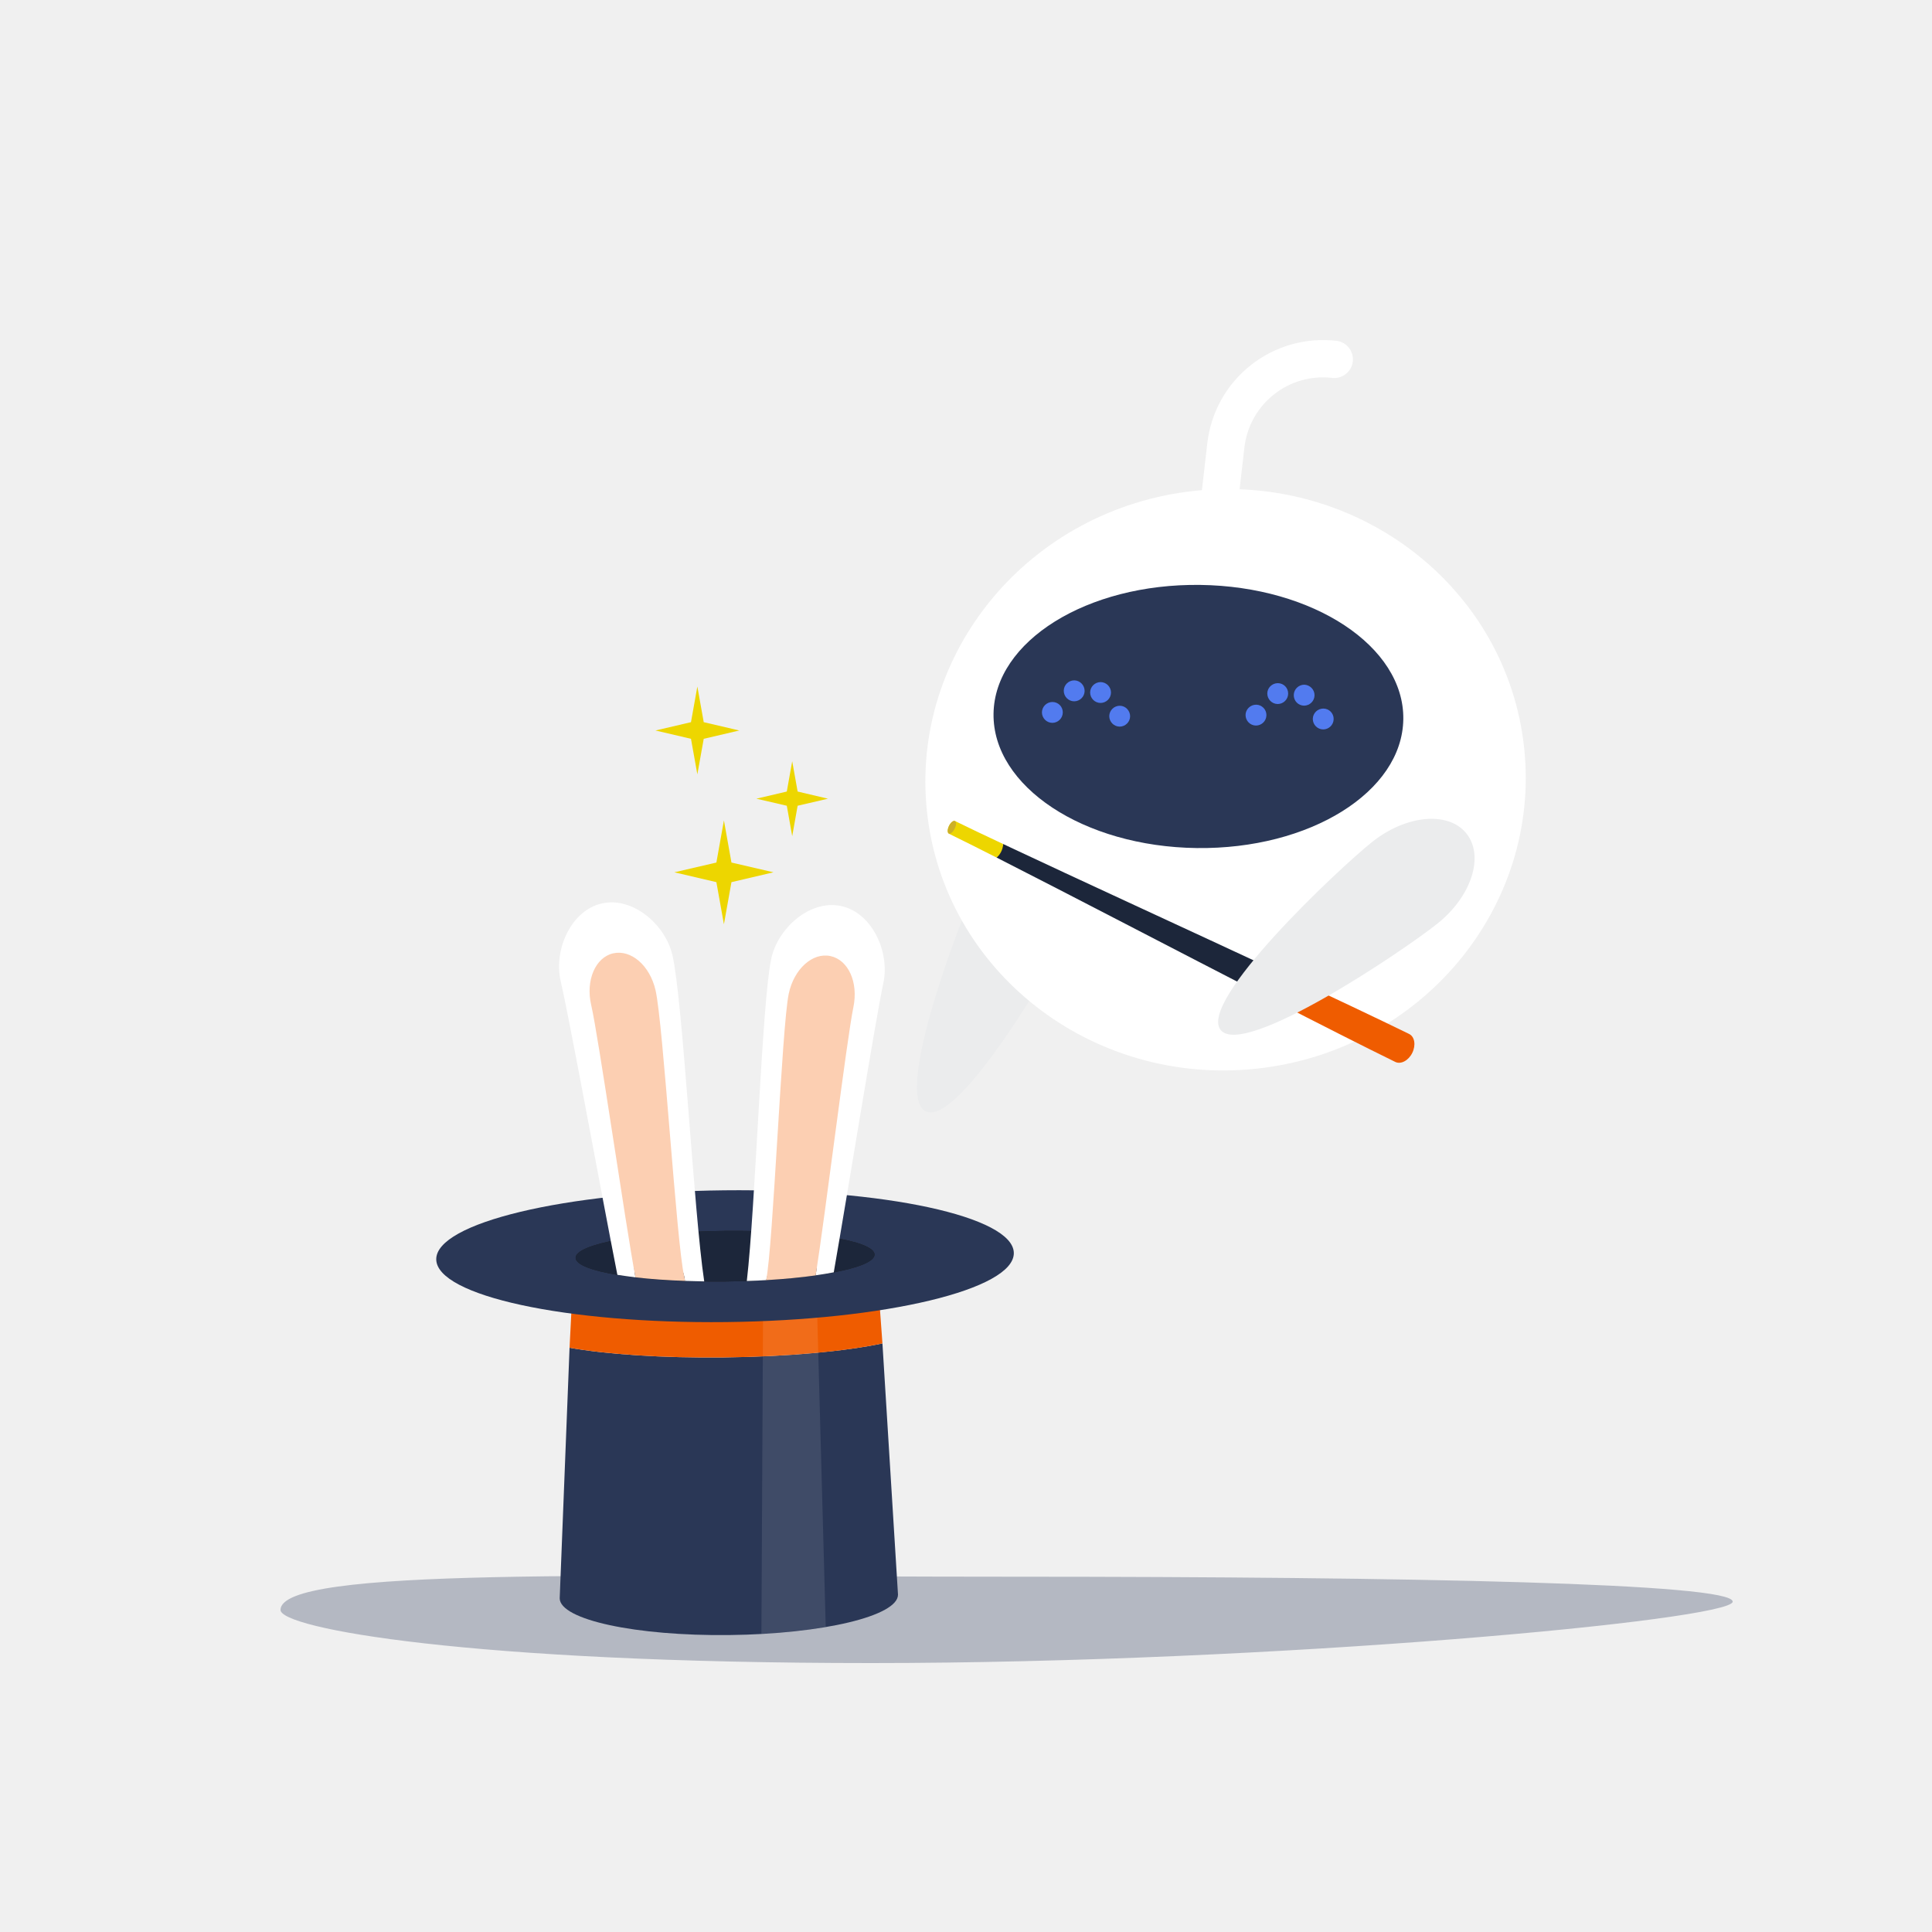
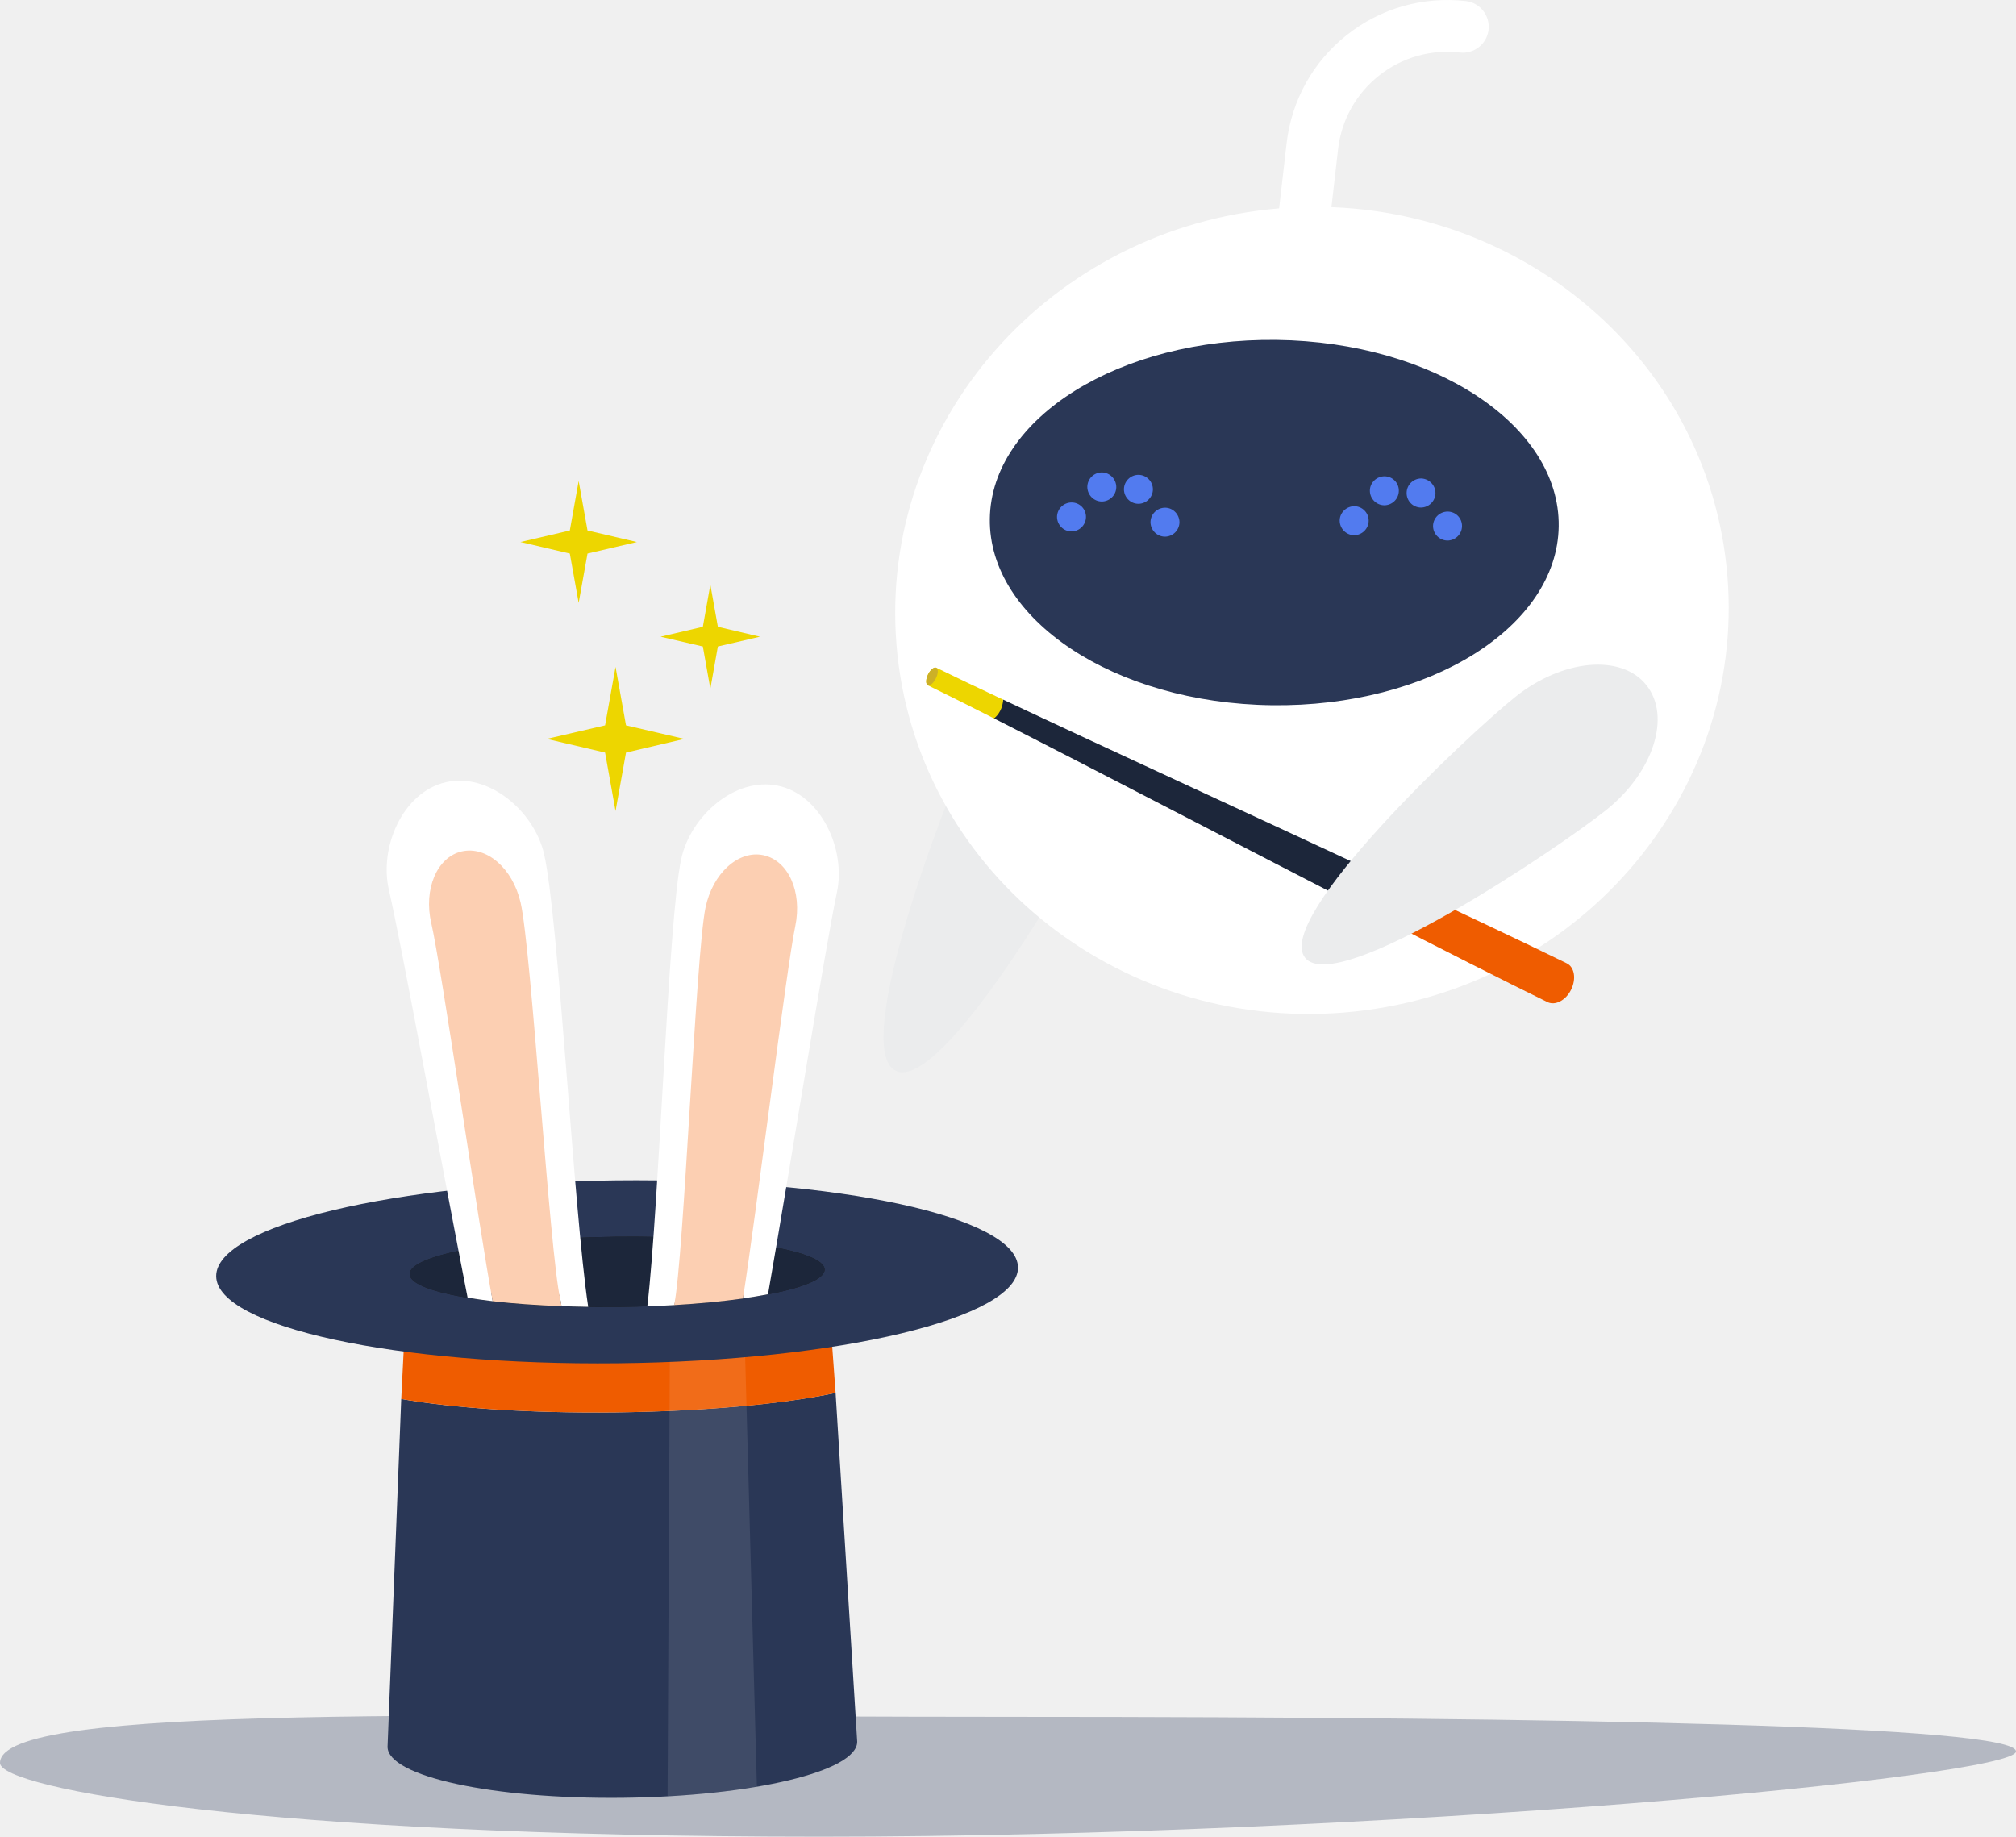
- <svg xmlns="http://www.w3.org/2000/svg" version="1.1" id="Layer_1" x="0px" y="0px" viewBox="0 0 2000 2000" style="enable-background:new 0 0 2000 2000;" xml:space="preserve">
+ <svg xmlns="http://www.w3.org/2000/svg" version="1.1" id="Layer_1" x="0px" y="0px" style="enable-background:new 0 0 2000 2000;" xml:space="preserve" viewBox="290.4 352.02 1503.3 1369.58">
  <style type="text/css">
	.st0{opacity:0.3;fill:#293657;enable-background:new    ;}
	.st1{fill:#EBECED;}
	.st2{fill:#FFFFFF;}
	.st3{fill:#2A3756;}
	.st4{fill:#527BEF;}
	.st5{fill:#1C263A;}
	.st6{fill:#EF5C00;}
	.st7{fill:#EDD600;}
	.st8{fill:#CCB027;}
	.st9{fill:#DDD322;}
	.st10{opacity:0.1;fill:#FFFFFF;enable-background:new    ;}
	.st11{fill:#1E1E1E;}
	.st12{fill:#FCCFB2;}
</style>
  <path class="st0" d="M1793.7,1658c0,19-474.2,63.6-891.7,63.6s-611.6-36-611.6-55c0-44.6,338.5-34.4,756-34.4  S1793.7,1639,1793.7,1658z" />
  <g>
    <path class="st1" d="M1112.4,953.8c-19.5,40.8-119.8,213-154,196.7s36.9-202.5,56.4-243.4s57.2-63.4,84.1-50.5   C1125.9,869.4,1131.9,912.9,1112.4,953.8L1112.4,953.8z" />
    <path class="st2" d="M1577.8,774.2c17.6,165.2-106.5,313.9-277.2,332.1c-170.7,18.2-323.4-100.9-341-266.1s106.5-313.8,277.2-332.1   C1407.5,489.9,1560.2,609,1577.8,774.2z" />
    <g>
      <path class="st2" d="M1346.7,717c-1.6,0.2-3.3,0.3-5.1,0.1c-32-3.7-60.7-19.6-80.7-44.8s-29.1-56.8-25.4-88.8l14.3-124.6    c3.7-32,19.6-60.7,44.8-80.7c25.2-20,56.8-29,88.8-25.4c10.6,1.2,18.2,10.8,17,21.4s-10.8,18.2-21.4,17    c-21.7-2.5-43.2,3.6-60.3,17.2c-17.1,13.6-28,33.1-30.5,54.8l-14.3,124.6c-2.5,21.8,3.6,43.2,17.2,60.3s33.1,28,54.8,30.5    c10.6,1.2,18.2,10.8,17,21.4C1362,709,1355.1,715.7,1346.7,717L1346.7,717z" />
      <g>
        <path class="st3" d="M1452.7,744.5c-1,75.2-96.8,134.9-213.9,133.4s-211.3-63.8-210.3-139s96.8-134.9,213.9-133.4     C1359.5,607,1453.7,669.2,1452.7,744.5z" />
        <g>
          <path class="st4" d="M1100.2,737.6c-0.1,6-5,10.7-10.9,10.7c-6-0.1-10.7-5-10.7-10.9c0.1-6,5-10.7,10.9-10.7      C1095.5,726.7,1100.3,731.6,1100.2,737.6L1100.2,737.6z" />
          <path class="st4" d="M1169.9,741.5c-0.1,6-5,10.7-10.9,10.7c-6-0.1-10.7-5-10.7-10.9c0.1-6,5-10.7,10.9-10.7      S1169.9,735.6,1169.9,741.5L1169.9,741.5z" />
          <path class="st4" d="M1150.1,717c-0.1,6-5,10.7-10.9,10.7c-6-0.1-10.7-5-10.7-10.9c0.1-6,5-10.7,10.9-10.7      C1145.4,706.2,1150.1,711.1,1150.1,717z" />
          <path class="st4" d="M1122.8,715.3c-0.1,6-5,10.7-10.9,10.7c-6-0.1-10.7-5-10.7-11c0.1-6,5-10.7,10.9-10.7      C1118,704.4,1122.8,709.3,1122.8,715.3L1122.8,715.3z" />
        </g>
        <g>
          <path class="st4" d="M1311,740.4c-0.1,6-5,10.7-10.9,10.7c-6-0.1-10.7-5-10.7-10.9s5-10.7,10.9-10.7S1311.1,734.4,1311,740.4z" />
          <path class="st4" d="M1380.6,744.4c-0.1,6-5,10.7-10.9,10.7c-6-0.1-10.7-5-10.7-10.9c0.1-6,5-10.7,10.9-10.7      C1375.9,733.5,1380.7,738.4,1380.6,744.4L1380.6,744.4z" />
          <path class="st4" d="M1360.8,719.8c-0.1,6-5,10.7-10.9,10.7c-6-0.1-10.7-5-10.6-11s5-10.7,10.9-10.7      C1356.1,709,1360.9,713.9,1360.8,719.8L1360.8,719.8z" />
          <path class="st4" d="M1333.5,718.1c-0.1,6-5,10.7-10.9,10.7c-6-0.1-10.7-5-10.7-10.9s5-10.7,10.9-10.7      C1328.8,707.2,1333.6,712.1,1333.5,718.1L1333.5,718.1z" />
        </g>
      </g>
    </g>
    <g>
      <g>
        <path class="st5" d="M1315.9,1034.3c-96.7-49.7-209.7-108.7-284.3-146.6c1.4-1.8,2.9-4,4.1-6.6c1.3-2.6,2.2-5.1,2.7-7.4     c75.7,35.7,191.6,88.8,290.2,134.8c-1.7,4-3.6,8.1-5.6,12.2C1320.7,1025.5,1318.3,1030,1315.9,1034.3L1315.9,1034.3z" />
        <path class="st6" d="M1462,1089.9c-3.9,8-11.8,12.2-17.6,9.4c-33.7-16.5-79-39.5-128.6-65c2.4-4.3,4.8-8.8,7.1-13.5     c2-4.1,3.9-8.2,5.6-12.2c50.5,23.5,96.4,45.2,130.1,61.7C1464.5,1073.1,1465.9,1081.9,1462,1089.9L1462,1089.9z" />
      </g>
      <path class="st7" d="M989,850.1c13.2,6.5,30,14.5,49.4,23.6c-0.1,6.3-3.7,11.8-6.8,14c-19.2-9.7-35.8-18.1-49-24.5    C978.1,860.9,984.5,847.9,989,850.1z" />
      <path class="st8" d="M982.2,862.9c1.6,0.8,4.4-1.5,6.1-5.1c1.8-3.6,1.9-7.1,0.2-7.9c-1.6-0.8-4.4,1.5-6.1,5.1    C980.7,858.6,980.6,862.1,982.2,862.9L982.2,862.9z" />
      <path class="st9" d="M1339.6,1013.6l-14-6.5c-2.6,10.4-6.9,18.1-12.6,25.7l13.8,7.1C1333,1033.1,1337.2,1023.8,1339.6,1013.6    L1339.6,1013.6z" />
    </g>
    <path class="st1" d="M1487.9,956.2c-35.3,28.2-200.6,139.6-224.3,110c-23.6-29.6,121.4-166.3,156.7-194.5   c35.3-28.2,79.1-32.2,97.7-8.9C1536.8,886.2,1523.3,928,1487.9,956.2L1487.9,956.2z" />
  </g>
  <g>
    <g>
      <path class="st3" d="M913.5,1390.7c-38.3,8.1-97.5,13.7-164.2,14.5c-64,0.7-121.2-3.2-159.7-10l-10.2,259.4    c0.2,22.1,78.8,39.1,175.5,38s174.9-19.8,174.7-41.9L913.5,1390.7L913.5,1390.7z" />
      <path class="st6" d="M594.8,1292.6l-5.2,102.6c38.5,6.8,95.8,10.7,159.7,10c66.6-0.7,125.9-6.3,164.2-14.5l-7.4-101.5    L594.8,1292.6L594.8,1292.6z" />
    </g>
    <path class="st10" d="M790,1339.7l-1.8,351.8c24.4-1.3,46.9-3.8,66.6-7.2l-9.5-348.5C828.4,1337.6,809.8,1338.9,790,1339.7   L790,1339.7z" />
    <path class="st3" d="M1049.5,1297.1c0.4,37.7-133.1,69.7-298.2,71.5s-299.3-27.2-299.7-64.9c-0.4-37.7,133.1-69.7,298.2-71.5   C914.9,1230.4,1049.1,1259.4,1049.5,1297.1L1049.5,1297.1z" />
    <path class="st11" d="M905.3,1298.7c0.2,14.5-69,26.9-154.4,27.9c-85.4,0.9-154.8-10-155-24.5s69-26.9,154.4-27.9   C835.7,1273.3,905.1,1284.2,905.3,1298.7z" />
    <path class="st5" d="M905.3,1298.7c0.2,14.5-69,26.9-154.4,27.9c-85.4,0.9-154.8-10-155-24.5s69-26.9,154.4-27.9   C835.7,1273.3,905.1,1284.2,905.3,1298.7z" />
    <g>
      <path class="st2" d="M844.4,1320.2c6.7-0.9,13-2,18.7-3.1c15.6-89.2,42.7-258.6,51.4-299.8c6.8-32.1-11.9-72.7-44-79.4    c-32.1-6.8-65.5,22.9-72.2,55c-9.7,45.9-16.2,256-25.2,333.2c6.9-0.2,13.6-0.6,20.1-0.9C800.4,1290.3,854.1,1259,844.4,1320.2    L844.4,1320.2z" />
      <path class="st2" d="M708.2,1320.9c0.4,1.8,0.7,3.5,0.9,5.1c6.5,0.2,13.1,0.4,19.9,0.5c-10.9-72.3-22.1-291-32.9-337.7    c-7.4-32-41.4-60.9-73.3-53.5c-32,7.4-49.8,48.3-42.4,80.3c9.7,41.9,41.5,216.8,58.7,304.1c5.8,0.9,12,1.8,18.7,2.6    C647.5,1267.6,700.2,1286.4,708.2,1320.9L708.2,1320.9z" />
      <path class="st12" d="M859.6,989.7c-18.5-3.9-37.7,13.4-43.1,39c-7.3,34.7-16.1,261.7-23.4,296.5c18.8-1.1,36.1-2.8,51.3-4.9    c9.7-61.2,32.4-246.2,39-277.5C888.8,1016.8,878.1,993.6,859.6,989.7L859.6,989.7z" />
      <path class="st12" d="M678.6,1025c-6-25.8-25.5-42.3-43.9-38.1s-28.6,28.1-22.7,53.5c7.5,32.2,35.5,227.2,45.8,281.9    c15.2,1.8,32.5,3,51.3,3.7c-0.2-1.7-0.5-3.3-0.9-5.1C700.2,1286.4,686.6,1059.5,678.6,1025L678.6,1025z" />
    </g>
  </g>
  <g>
    <polygon class="st7" points="749.4,956.8 757.2,913.2 800.7,903 757.2,892.9 749.4,849.3 741.6,892.9 698.1,903 741.6,913.2  " />
    <polygon class="st7" points="721.9,801.6 728.5,764.8 765.3,756.2 728.5,747.6 721.9,710.7 715.3,747.6 678.5,756.2 715.3,764.8     " />
    <polygon class="st7" points="820.1,865.6 825.7,834.1 857.1,826.8 825.7,819.4 820.1,788 814.5,819.4 783,826.8 814.5,834.1  " />
  </g>
</svg>
